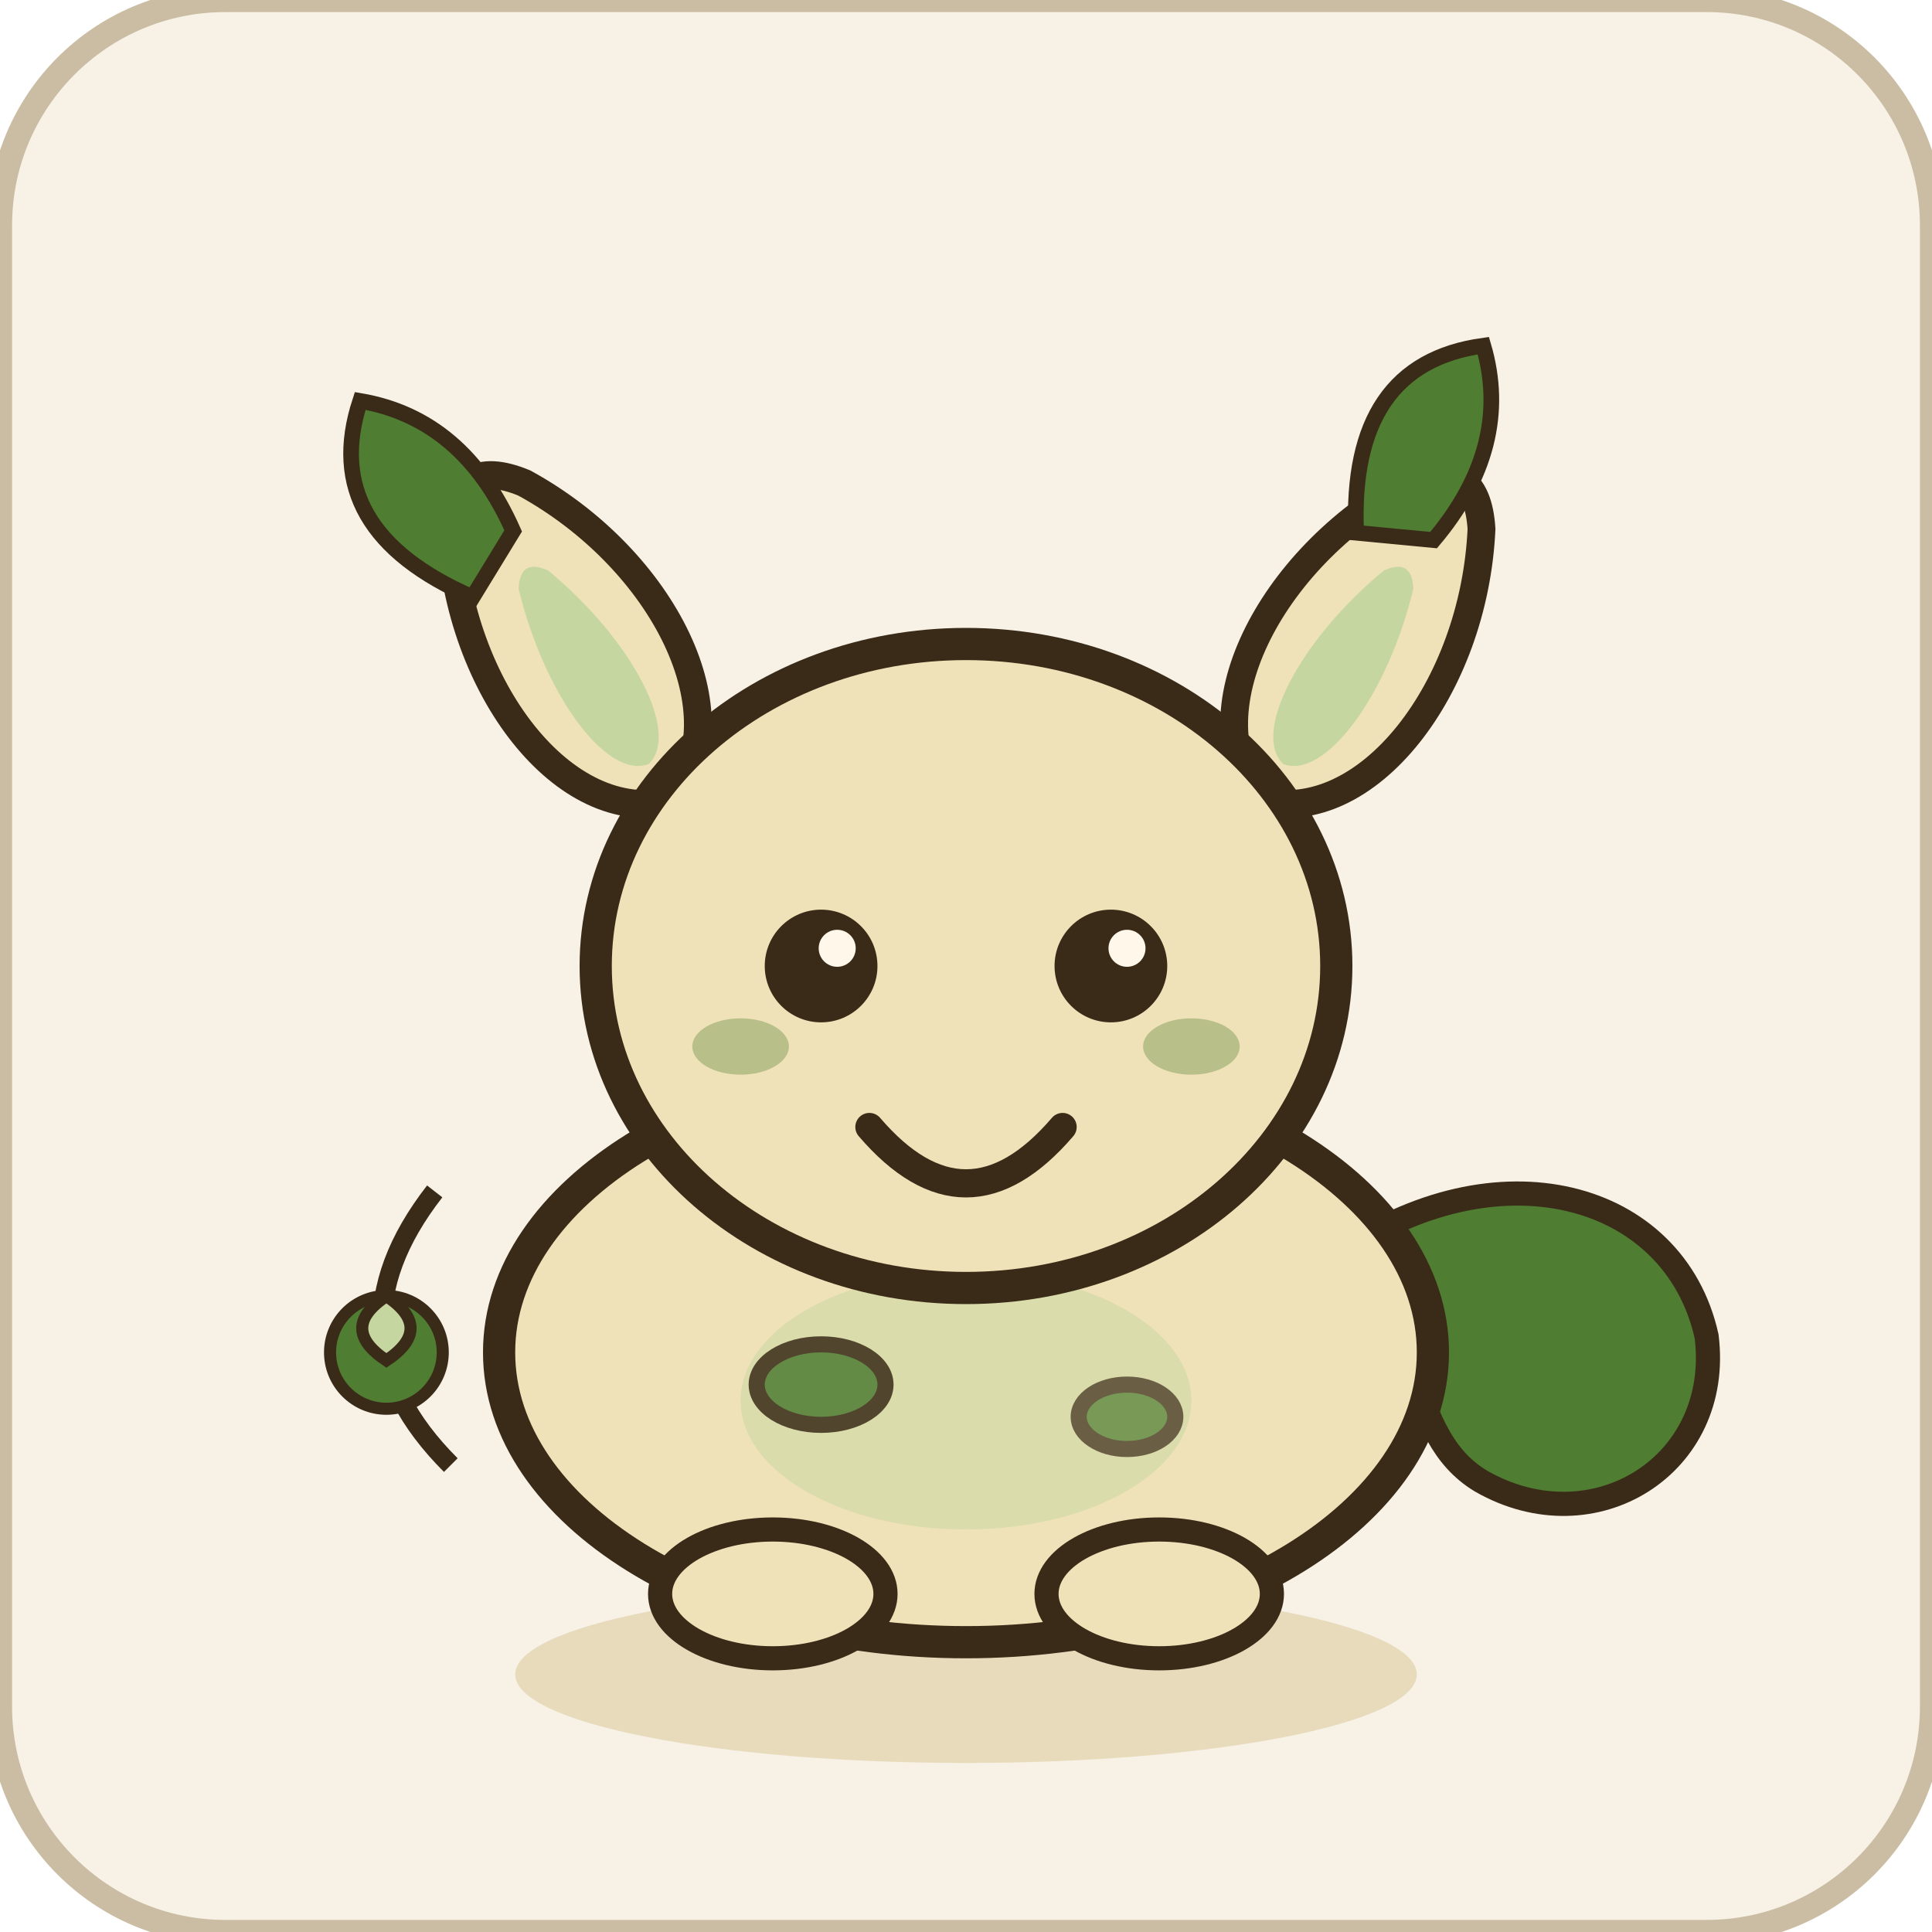
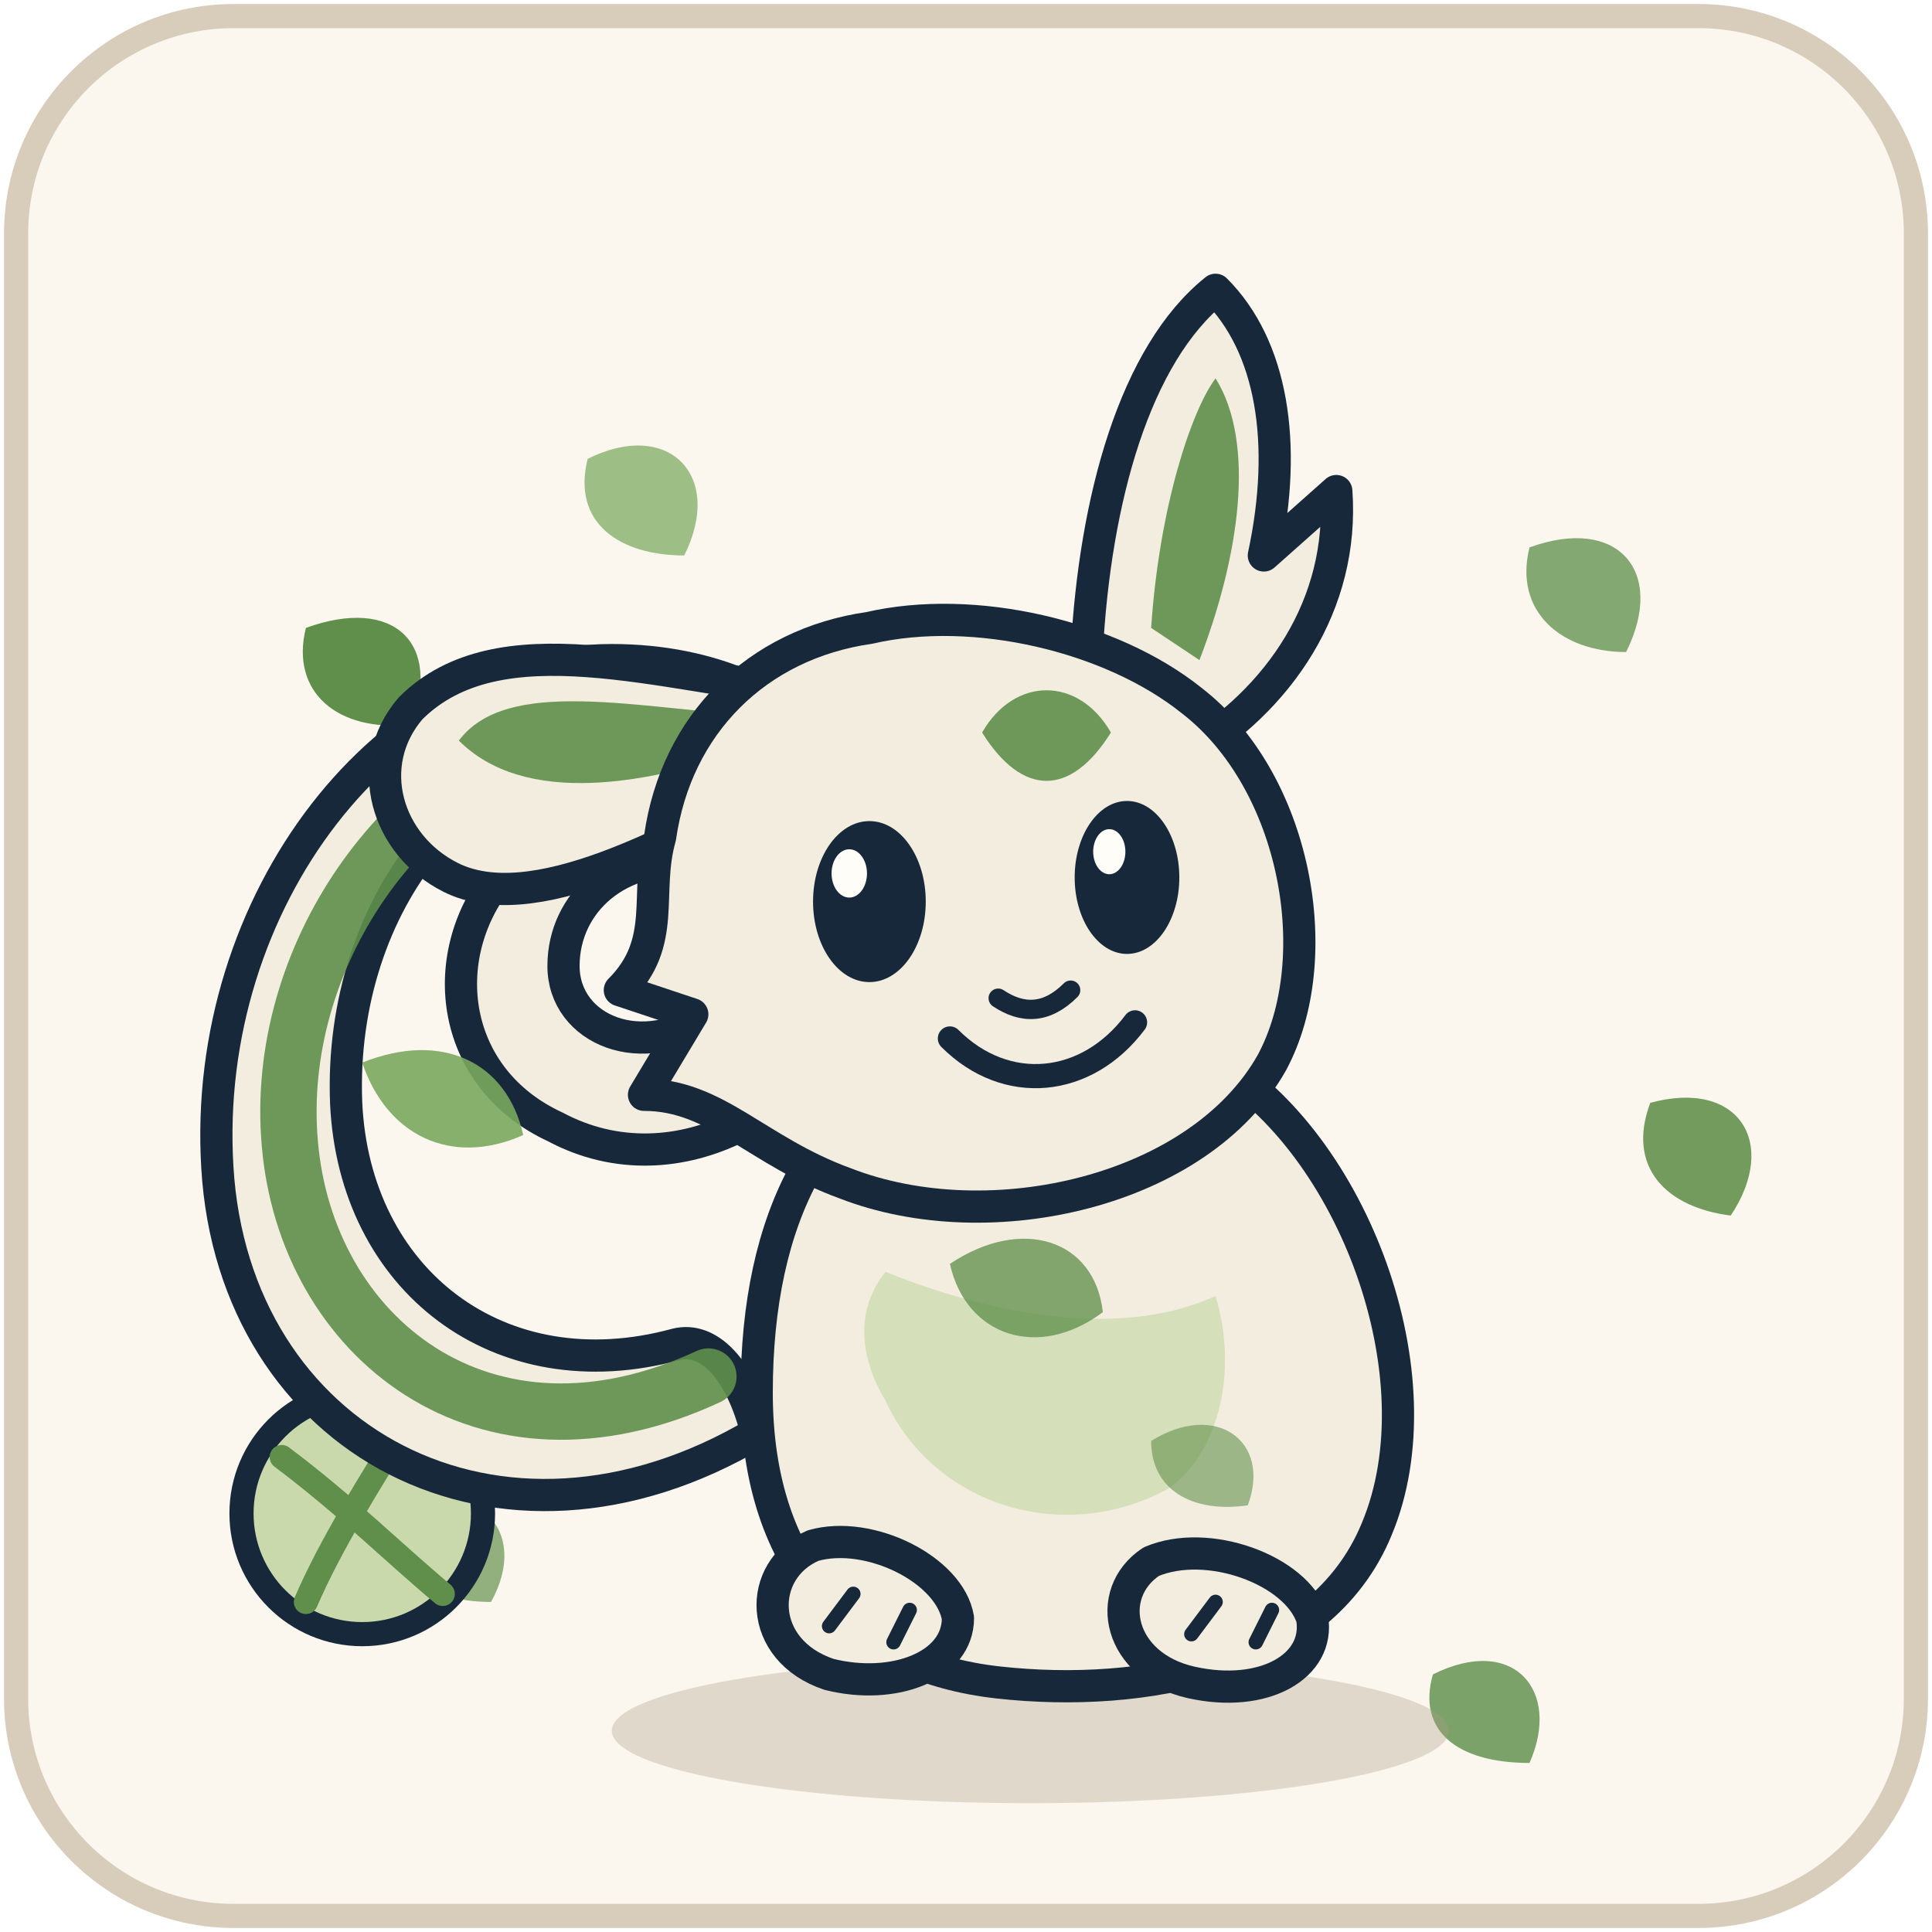
- <svg xmlns="http://www.w3.org/2000/svg" viewBox="0 0 240 240" width="240" height="240" role="img" data-gitty-class="earth" data-gitty-stage="adult" data-gitty-behavior="playing" data-gitty-face="happy">
-   <style> .gitty-idle { animation: gitty-bob 2.6s ease-in-out infinite; } .gitty-playing { animation: gitty-play 0.7s ease-in-out infinite; } .gitty-eating { animation: gitty-nibble 0.55s ease-in-out infinite; } .gitty-resting { animation: gitty-bob 4s ease-in-out infinite; } .gitty-sleepy { animation: gitty-bob 3.4s ease-in-out infinite; } .gitty-sleeping, .gitty-hibernating { animation: gitty-breathe 4.8s ease-in-out infinite; } .gitty-playing .gitty-tail { animation: gitty-wag 0.8s ease-in-out infinite; } .gitty-idle .gitty-ear, .gitty-playing .gitty-ear { animation: gitty-ear 2.8s ease-in-out infinite; } .gitty-bubble { animation: gitty-rise 3s ease-in-out infinite; } .gitty-flame { animation: gitty-flicker 0.9s ease-in-out infinite; } .gitty-spark { animation: gitty-flicker 1.2s ease-in-out infinite; } .gitty-psy { animation: gitty-float 2.8s ease-in-out infinite; } .gitty-zzz { animation: gitty-fade 2.2s ease-in-out infinite; } .gitty-orbit { animation: gitty-spin 6s linear infinite; } .gitty-shadow-idle { animation: gitty-shadow-bob 2.6s ease-in-out infinite; } .gitty-shadow-playing { animation: gitty-shadow-play 0.7s ease-in-out infinite; } .gitty-shadow-eating { animation: gitty-shadow-nibble 0.55s ease-in-out infinite; } .gitty-shadow-resting { animation: gitty-shadow-bob 4s ease-in-out infinite; } .gitty-shadow-sleepy { animation: gitty-shadow-bob 3.4s ease-in-out infinite; } .gitty-shadow-sleeping, .gitty-shadow-hibernating { animation: gitty-shadow-breathe 4.8s ease-in-out infinite; } @keyframes gitty-bob { 0%, 100% { transform: translateY(0); } 50% { transform: translateY(-4px); } } @keyframes gitty-play { 0%, 100% { transform: translateY(0) rotate(0deg); } 30% { transform: translateY(-6px) rotate(-5deg); } 70% { transform: translateY(-2px) rotate(5deg); } } @keyframes gitty-nibble { 0%, 100% { transform: translateY(0); } 50% { transform: translateY(2px); } } @keyframes gitty-breathe { 0%, 100% { transform: scale(1); } 50% { transform: scale(1.018); } } @keyframes gitty-wag { 0%, 100% { transform: rotate(0deg); } 50% { transform: rotate(16deg); } } @keyframes gitty-ear { 0%, 78%, 100% { transform: rotate(0deg); } 88% { transform: rotate(-9deg); } } @keyframes gitty-rise { 0%, 100% { opacity: 0.35; transform: translateY(0); } 50% { opacity: 0.9; transform: translateY(-8px); } } @keyframes gitty-flicker { 0%, 100% { opacity: 0.65; } 50% { opacity: 1; } } @keyframes gitty-float { 0%, 100% { transform: translateY(0); } 50% { transform: translateY(-6px); } } @keyframes gitty-fade { 0%, 100% { opacity: 0.25; } 50% { opacity: 0.8; } } @keyframes gitty-spin { to { transform: rotate(360deg); } } @keyframes gitty-shadow-bob { 0%, 100% { transform: scale(1); } 50% { transform: scale(0.72); } } @keyframes gitty-shadow-play { 0%, 100% { transform: scale(1); } 30% { transform: scale(0.58); } 70% { transform: scale(0.82); } } @keyframes gitty-shadow-nibble { 0%, 100% { transform: scale(1); } 50% { transform: scale(1.12); } } @keyframes gitty-shadow-breathe { 0%, 100% { transform: scale(1); } 50% { transform: scale(1.05); } } @media (max-width: 96px) { .gitty-detail { display: none; } } @media (prefers-reduced-motion: reduce) { .gitty-idle, .gitty-playing, .gitty-eating, .gitty-resting, .gitty-sleepy, .gitty-sleeping, .gitty-hibernating, .gitty-bubble, .gitty-flame, .gitty-spark, .gitty-psy, .gitty-zzz, .gitty-orbit, .gitty-playing .gitty-tail, .gitty-idle .gitty-ear, .gitty-playing .gitty-ear, .gitty-shadow-idle, .gitty-shadow-playing, .gitty-shadow-eating, .gitty-shadow-resting, .gitty-shadow-sleepy, .gitty-shadow-sleeping, .gitty-shadow-hibernating { animation: none; } } </style>
-   <rect width="240" height="240" rx="28" fill="#f7f1e6" stroke="#cbbda3" stroke-width="3" />
-   <g transform="translate(120 150) scale(1) translate(-120 -150)">
-     <g transform="translate(120 208)">
-       <g class="gitty-shadow gitty-shadow-playing">
-         <ellipse cx="0" cy="0" rx="56" ry="11" fill="#d4c089" opacity="0.45" />
+ <svg xmlns="http://www.w3.org/2000/svg" viewBox="0 0 240 240" width="240" height="240" role="img" data-prototype-class="earth" data-prototype-stage="adult" data-prototype-mood="happy" data-prototype-hunger="normal" data-prototype-behavior="playing" data-prototype-expression="happy" data-class-effect-level="adult" data-gitty-class="earth" data-gitty-stage="adult" data-gitty-body="adult" data-gitty-behavior="playing" data-gitty-face="happy">
+   <style> .gitty-character { animation: gitty-breathe 3.8s ease-in-out infinite; transform-box: fill-box; transform-origin: 50% 100%; } .gitty-tail { animation: tail-idle 4.2s ease-in-out infinite; transform-box: fill-box; transform-origin: 80% 80%; } .gitty-eyes { animation: gitty-blink 5.6s ease-in-out infinite; transform-box: fill-box; transform-origin: center; } .stage-hatchling .gitty-ears, .stage-baby .gitty-ears { transform: scale(1.1); transform-box: fill-box; transform-origin: 50% 100%; } .stage-mature .gitty-tail { transform: scale(1.04); transform-box: fill-box; transform-origin: 85% 85%; } .behavior-sleeping .gitty-anatomy, .behavior-hibernating .gitty-anatomy { transform-origin: 50% 100%; } .food-bowl { animation: food-bowl-nudge 2.4s ease-in-out infinite; transform-box: fill-box; transform-origin: center; } .play-ball { animation: play-ball-bounce 1.4s ease-in-out infinite; transform-box: fill-box; transform-origin: center; } .sleep-zzz, .sleep-particle { animation: sleep-float 3s ease-in-out infinite; transform-box: fill-box; transform-origin: center; } .sleep-particle-2 { animation-delay: -1.4s; animation-duration: 3.8s; } @keyframes gitty-breathe { 0%, 100% { transform: translateY(0) scaleY(1); } 50% { transform: translateY(-1px) scaleY(1.012); } } @keyframes gitty-blink { 0%, 44%, 48%, 100% { transform: scaleY(1); } 46% { transform: scaleY(.08); } } @keyframes tail-idle { 0%, 100% { transform: rotate(-1deg); } 50% { transform: rotate(3deg); } } @keyframes food-bowl-nudge { 0%, 70%, 100% { transform: translateX(0); } 82% { transform: translateX(-2px); } } @keyframes play-ball-bounce { 0%, 100% { transform: translateY(0) rotate(-4deg); } 50% { transform: translateY(-7px) rotate(9deg); } } @keyframes sleep-float { 0%, 100% { opacity: .35; transform: translateY(3px); } 50% { opacity: .9; transform: translateY(-5px); } } @media (prefers-reduced-motion: reduce) { .gitty-character, .gitty-tail, .gitty-eyes, .earth-leaf, .water-bubble, .water-drop, .air-wind, .air-spark, .fire-flame, .fire-ember, .psy-particle, .psy-character, .psy-shadow, .food-bowl, .play-ball, .sleep-zzz, .sleep-particle { animation: none !important; } } .class-earth .gitty-tail { animation-duration: 5.8s; } .earth-leaf { animation: earth-leaf-drift 6.4s ease-in-out infinite; transform-box: fill-box; transform-origin: center; } .leaf-2 { animation-duration: 7.8s; animation-delay: -2.1s; opacity: .76; } .leaf-3 { animation-duration: 5.9s; animation-delay: -4.2s; opacity: .88; } .leaf-4 { animation-duration: 8.6s; animation-delay: -1.3s; opacity: .68; } .leaf-5 { animation-duration: 7.1s; animation-delay: -5.4s; opacity: .82; } .leaf-6 { animation-duration: 9.2s; animation-delay: -3.2s; opacity: .72; } .leaf-7 { animation-duration: 7.5s; animation-delay: -1.7s; } .leaf-8 { animation-duration: 6.7s; animation-delay: -4.8s; } .leaf-9 { animation-duration: 8.2s; animation-delay: -2.6s; } @keyframes earth-leaf-drift { 0%, 100% { transform: translate(0, -4px) rotate(-8deg); } 50% { transform: translate(8px, 10px) rotate(24deg); } } </style>
+   <rect x="2" y="2" width="236" height="236" rx="27" fill="#fbf7ee" stroke="#d8cdbb" stroke-width="3" />
+   <g class="class-earth behavior-playing">
+     <g data-effect-tier="adult">
+       <g fill="#5f8f4a">
+         <path class="earth-leaf leaf-1" data-effect-element="leaf" d="M38 78 C49 74 55 80 51 90 C42 91 36 86 38 78Z" />
+         <path class="earth-leaf leaf-2" data-effect-element="leaf" d="M190 68 C201 64 207 71 202 81 C194 81 188 76 190 68Z" />
+         <path class="earth-leaf leaf-3" data-effect-element="leaf" d="M205 137 C216 134 221 142 215 151 C207 150 202 145 205 137Z" />
+         <path class="earth-leaf leaf-4" data-effect-element="leaf" d="M49 188 C59 183 66 190 61 199 C53 199 47 195 49 188Z" />
+         <path class="earth-leaf leaf-5" data-effect-element="leaf" d="M178 208 C188 203 194 210 190 219 C181 219 176 215 178 208Z" />
      </g>
    </g>
-     <g class="gitty-playing">
-       <g data-gitty-body="adult">
-         <g transform="translate(166 148)">
-           <g class="gitty-tail">
-             <path d="M0 8 C20 -6 42 0 46 18 C48 34 32 44 18 36 C8 30 12 16 0 14Z" fill="#4f7d32" stroke="#3a2a18" stroke-width="3" />
+     <g class="behavior-prop play-ball">
+       <circle cx="45" cy="188" r="15" fill="#c9d9ac" stroke="#17283b" stroke-width="3" />
+       <path d="M35 181 C43 187 49 193 55 198 M51 176 C46 184 41 192 38 199" fill="none" stroke="#5f8f4a" stroke-width="3" stroke-linecap="round" />
+     </g>
+     <ellipse class="gitty-shadow" cx="128" cy="215" rx="52" ry="9" fill="#ad9e88" opacity=".34" />
+     <g class="stage-adult" data-anatomy-stage="adult">
+       <g class="gitty-character">
+         <g class="gitty-tail">
+           <path data-anatomy-part="tail" d="M94 178 C62 197 29 179 27 145 C25 112 48 82 76 82 C101 82 116 101 108 121 C102 138 84 148 69 140 C56 134 54 119 62 109 C68 102 79 101 86 107 C77 106 70 112 70 120 C70 128 80 132 88 126 C101 116 96 97 79 94 C59 91 42 112 43 137 C44 159 62 173 84 167 C88 166 92 170 94 178Z" fill="#f3eddf" stroke="#17283b" stroke-width="4" stroke-linecap="round" stroke-linejoin="round" />
+           <g class="stage-class-markings stage-class-markings-adult" opacity="0.9">
+             <path d="M88 171 C60 184 38 166 36 142 C34 119 50 96 71 91" fill="none" stroke="#5f8f4a" stroke-width="7" stroke-linecap="round" />
+             <path d="M45 132 C55 128 63 132 65 141 C56 145 48 141 45 132Z" fill="#79a85d" />
          </g>
        </g>
-         <g transform="translate(80 94) rotate(-32) scale(1.08)">
-           <g class="gitty-ear">
-             <path d="M0 6 C-12 2 -14 -18 -5 -34 Q0 -41 5 -34 C14 -18 12 2 0 6Z" fill="#f0e2b8" stroke="#3a2a18" stroke-width="3.2" />
-             <path d="M0 1 C-5 0 -6 -12 -2 -24 Q0 -27 2 -24 C6 -12 5 0 0 1Z" fill="#c5d6a0" />
-             <path d="M-7 -26 q-11 -16 1 -26 q9 8 7 22z" fill="#4f7d32" stroke="#3a2a18" stroke-width="1.8" />
+         <g class="gitty-body">
+           <path data-anatomy-part="body" d="M118 130 C102 136 94 151 94 173 C94 195 106 207 124 209 C142 211 164 207 171 190 C179 171 168 142 151 132 C141 126 128 126 118 130Z" fill="#f3eddf" stroke="#17283b" stroke-width="4" stroke-linecap="round" stroke-linejoin="round" />
+           <path d="M110 174 C116 187 132 192 145 185 C151 181 154 171 151 161 C140 166 125 164 110 158 C106 163 107 169 110 174Z" fill="#c9d9ac" opacity=".72" />
+           <g class="stage-class-markings stage-class-markings-adult" opacity="0.9">
+             <path d="M118 157 C127 151 136 154 137 163 C129 169 120 166 118 157Z" fill="#5f8f4a" opacity=".85" />
+             <path d="M143 179 C151 174 158 179 155 187 C148 188 143 185 143 179Z" fill="#5f8f4a" opacity=".65" />
          </g>
        </g>
-         <g transform="translate(160 94) rotate(32) scale(1.08)">
-           <g class="gitty-ear">
-             <path d="M0 6 C-12 2 -14 -18 -5 -34 Q0 -41 5 -34 C14 -18 12 2 0 6Z" fill="#f0e2b8" stroke="#3a2a18" stroke-width="3.2" />
-             <path d="M0 1 C-5 0 -6 -12 -2 -24 Q0 -27 2 -24 C6 -12 5 0 0 1Z" fill="#c5d6a0" />
-             <path d="M-7 -26 q-11 -16 1 -26 q9 8 7 22z" fill="#4f7d32" stroke="#3a2a18" stroke-width="1.8" />
+         <g class="gitty-ears">
+           <path data-anatomy-part="left-ear" d="M101 86 C82 84 62 77 51 88 C45 95 48 105 56 109 C66 114 83 105 99 96 C105 92 106 87 101 86Z" fill="#f3eddf" stroke="#17283b" stroke-width="4" stroke-linecap="round" stroke-linejoin="round" />
+           <path data-anatomy-part="right-ear" d="M135 81 C136 62 141 44 151 36 C158 43 160 55 157 69 L166 61 C167 75 159 87 147 94 C139 98 134 91 135 81Z" fill="#f3eddf" stroke="#17283b" stroke-width="4" stroke-linecap="round" stroke-linejoin="round" />
+           <g class="stage-class-markings stage-class-markings-adult" opacity="0.9">
+             <path d="M95 89 C79 88 63 84 57 92 C65 100 80 98 96 92Z" fill="#5f8f4a" />
+             <path d="M143 78 C144 63 148 51 151 47 C156 55 154 69 149 82Z" fill="#5f8f4a" />
          </g>
        </g>
-         <ellipse cx="120" cy="168" rx="58" ry="36" fill="#f0e2b8" stroke="#3a2a18" stroke-width="4" />
-         <ellipse cx="120" cy="174" rx="28" ry="16" fill="#c5d6a0" opacity="0.5" />
-         <ellipse cx="96" cy="198" rx="14" ry="8" fill="#f0e2b8" stroke="#3a2a18" stroke-width="3" />
-         <ellipse cx="144" cy="198" rx="14" ry="8" fill="#f0e2b8" stroke="#3a2a18" stroke-width="3" />
-         <ellipse cx="120" cy="120" rx="46" ry="40" fill="#f0e2b8" stroke="#3a2a18" stroke-width="4" />
+         <g class="gitty-head">
+           <path data-anatomy-part="head" d="M108 78 C94 80 84 90 82 104 C80 111 83 117 77 123 L86 126 L80 136 C89 136 94 143 105 147 C123 154 149 148 158 132 C165 119 161 97 148 87 C138 79 121 75 108 78Z" fill="#f3eddf" stroke="#17283b" stroke-width="4" stroke-linecap="round" stroke-linejoin="round" />
+           <g class="stage-class-markings stage-class-markings-adult" opacity="0.9">
+             <path d="M122 91 C126 84 134 84 138 91 C133 99 127 99 122 91Z" fill="#5f8f4a" />
+           </g>
+           <g>
+             <g class="gitty-face face-happy">
+               <g class="gitty-eyes">
+                 <ellipse cx="108" cy="112" rx="7" ry="10" fill="#17283b" />
+                 <ellipse cx="140" cy="109" rx="6.5" ry="9.5" fill="#17283b" />
+                 <ellipse cx="105.5" cy="108.5" rx="2.2" ry="3" fill="#fffdf8" />
+                 <ellipse cx="137.8" cy="105.8" rx="2" ry="2.8" fill="#fffdf8" />
+               </g>
+               <path d="M118 129 C125 136 135 135 141 127" fill="none" stroke="#17283b" stroke-width="3" stroke-linecap="round" />
+               <path d="M124 124 C127 126 130 126 133 123" fill="none" stroke="#17283b" stroke-width="2.4" stroke-linecap="round" />
+             </g>
+           </g>
+         </g>
+         <g class="gitty-paws">
+           <path data-anatomy-part="left-paw" d="M101 192 C94 195 94 205 103 208 C111 210 119 207 119 201 C118 195 108 190 101 192Z" fill="#f3eddf" stroke="#17283b" stroke-width="4" stroke-linecap="round" stroke-linejoin="round" />
+           <path data-anatomy-part="right-paw" d="M143 194 C137 198 139 207 148 209 C157 211 164 207 163 201 C161 195 150 191 143 194Z" fill="#f3eddf" stroke="#17283b" stroke-width="4" stroke-linecap="round" stroke-linejoin="round" />
+           <path d="M103 202 L106 198 M111 204 L113 200 M148 203 L151 199 M156 204 L158 200" stroke="#17283b" stroke-width="1.8" stroke-linecap="round" />
+         </g>
      </g>
-       <g class="gitty-earth" fill="#4f7d32" stroke="#3a2a18" stroke-width="2">
-         <ellipse class="gitty-detail" cx="102" cy="172" rx="8" ry="5" opacity="0.85" />
-         <ellipse class="gitty-detail" cx="140" cy="176" rx="6" ry="4" opacity="0.7" />
-       </g>
-       <path class="gitty-detail" d="M54 148 q-14 18 2 34" fill="none" stroke="#3a2a18" stroke-width="2.4" />
-       <circle cx="102" cy="120" r="7" fill="#3a2a18" />
-       <circle cx="138" cy="120" r="7" fill="#3a2a18" />
-       <circle cx="104" cy="117.8" r="2.3" fill="#fff7ea" />
-       <circle cx="140" cy="117.8" r="2.3" fill="#fff7ea" />
-       <ellipse cx="92" cy="130" rx="6" ry="3.5" fill="#4f7d32" opacity="0.35" />
-       <ellipse cx="148" cy="130" rx="6" ry="3.5" fill="#4f7d32" opacity="0.35" />
-       <path d="M108 140 q12 14 24 0" fill="none" stroke="#3a2a18" stroke-width="3.5" stroke-linecap="round" />
-       <g class="gitty-detail" fill="#4f7d32" stroke="#3a2a18" stroke-width="1.5">
-         <circle cx="48" cy="168" r="7" />
-         <path d="M48 161 q6 4 0 8 q-6 -4 0 -8" fill="#c5d6a0" />
-       </g>
+     </g>
+     <g data-effect-tier="adult">
+       <path class="earth-leaf leaf-6" data-effect-element="leaf" d="M73 57 C83 52 90 59 85 69 C77 69 71 65 73 57Z" fill="#79a85d" />
    </g>
  </g>
</svg>
